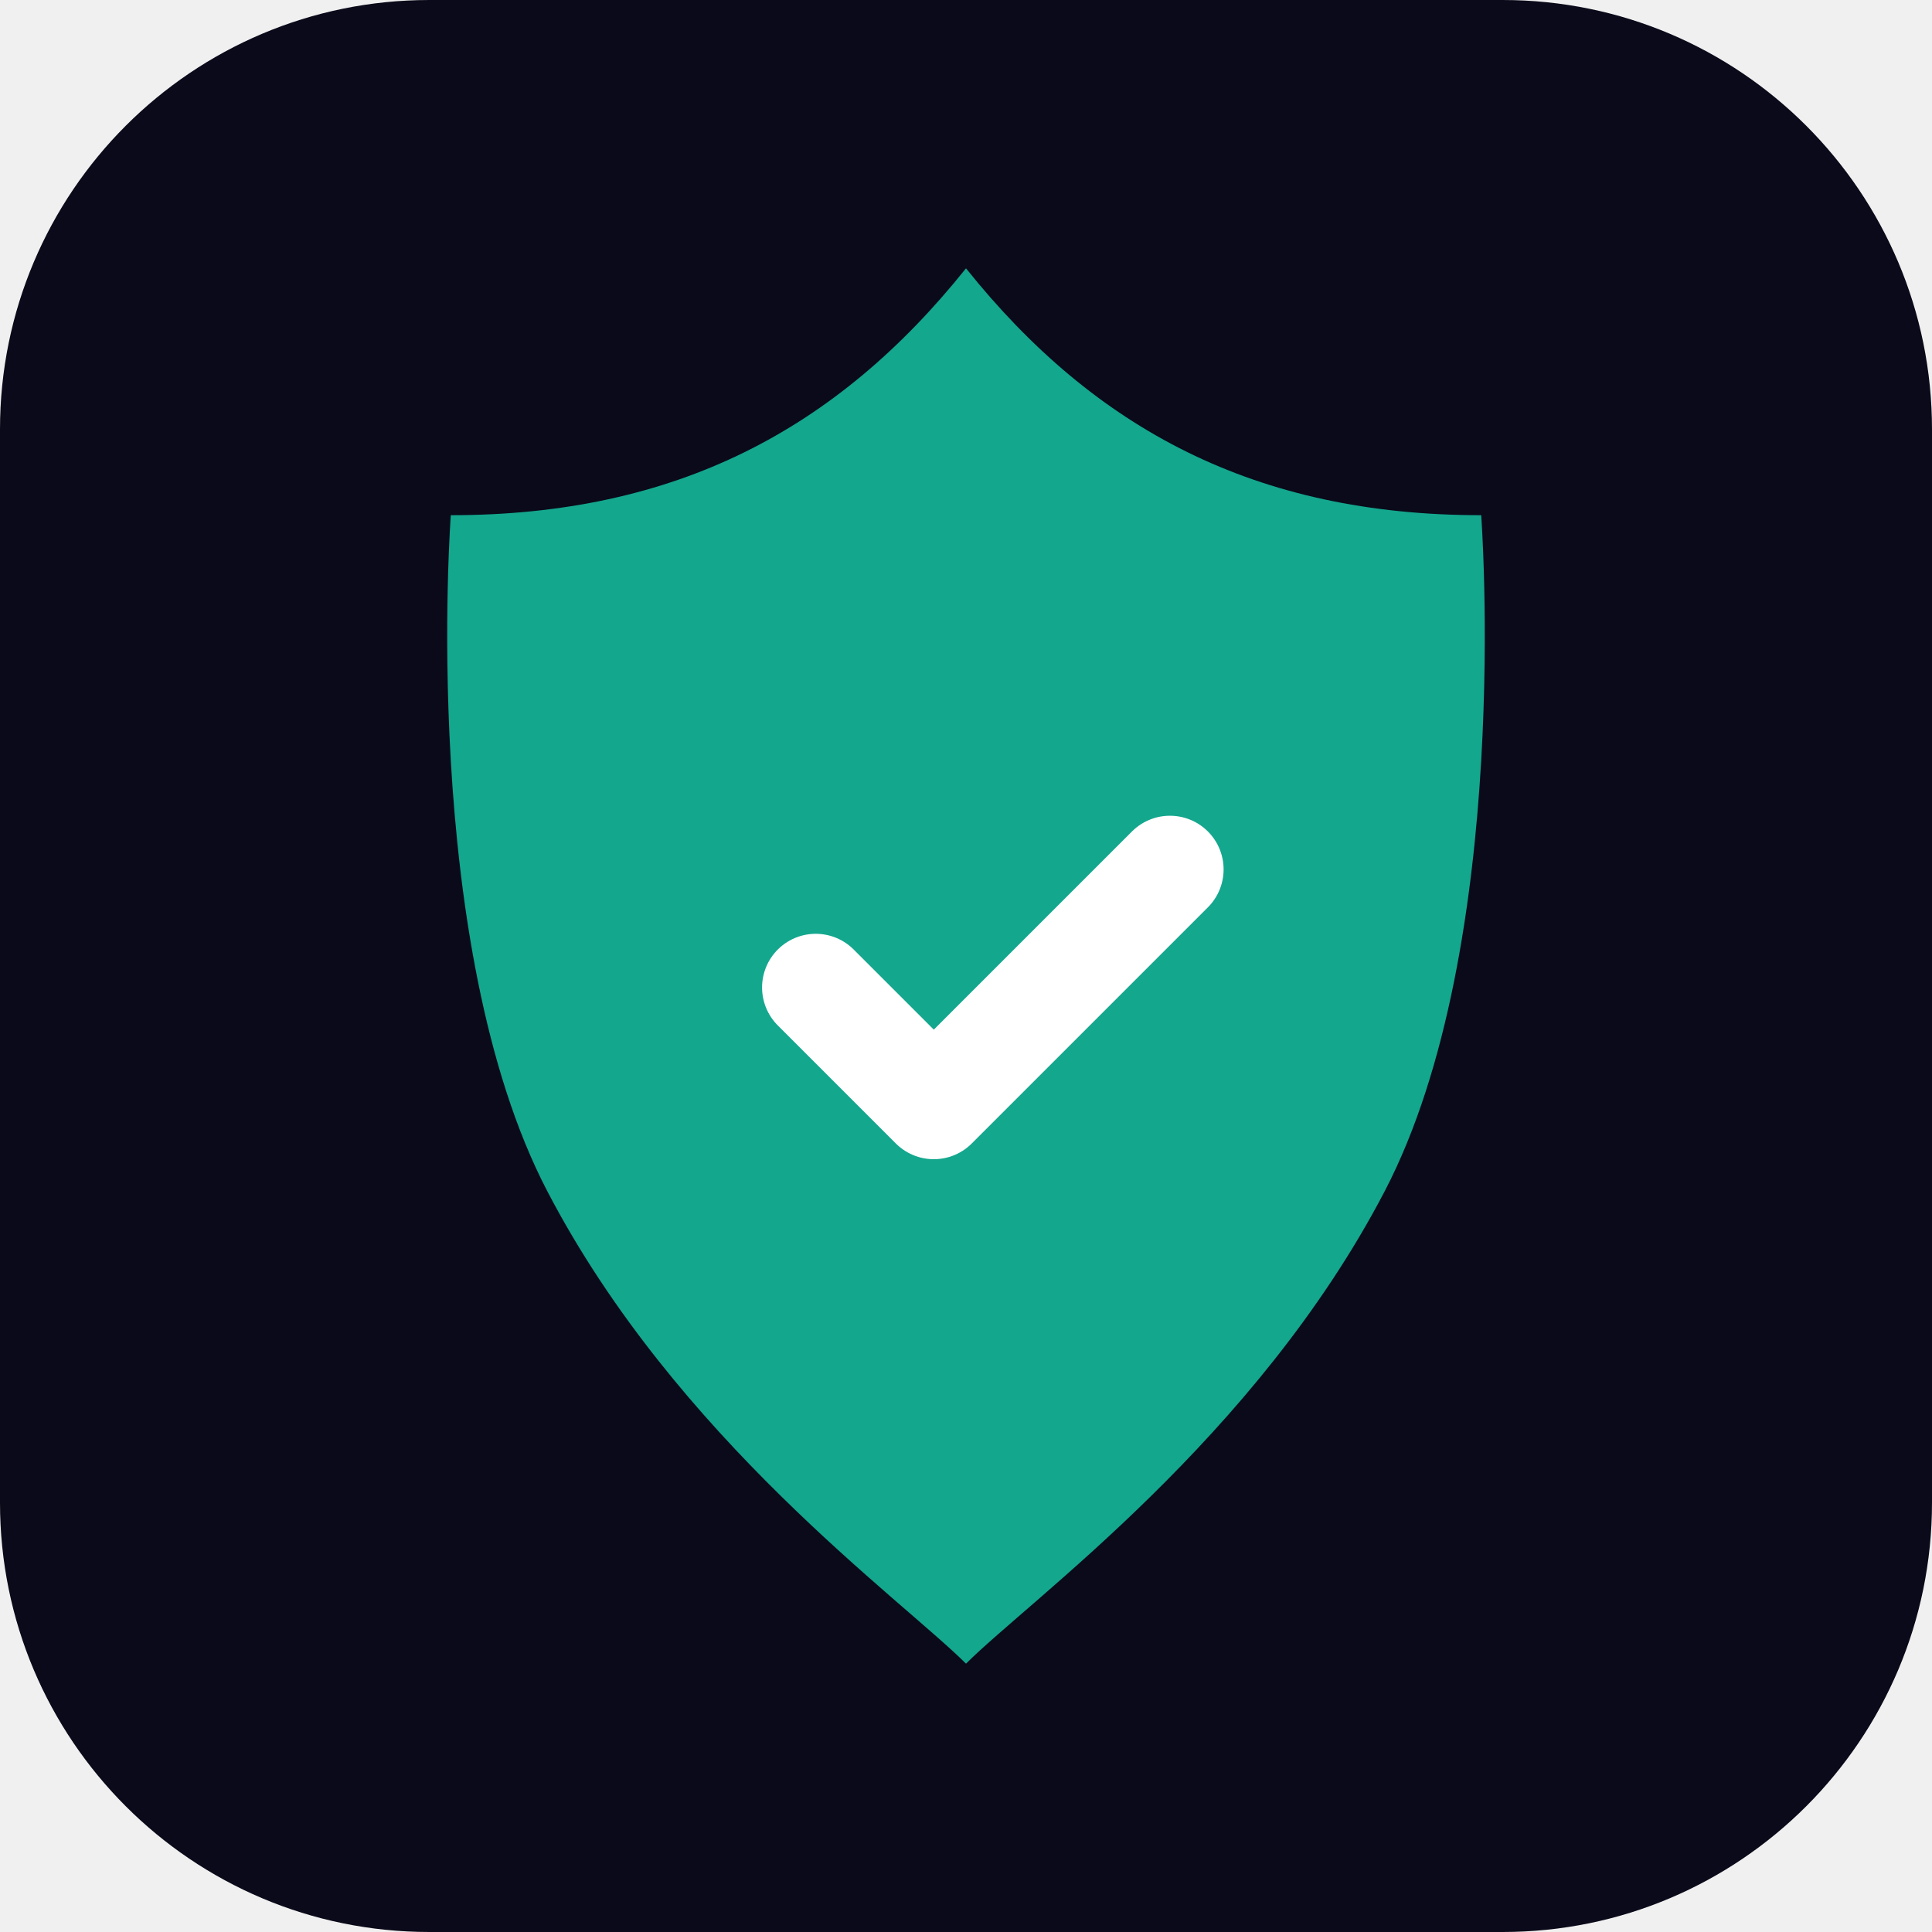
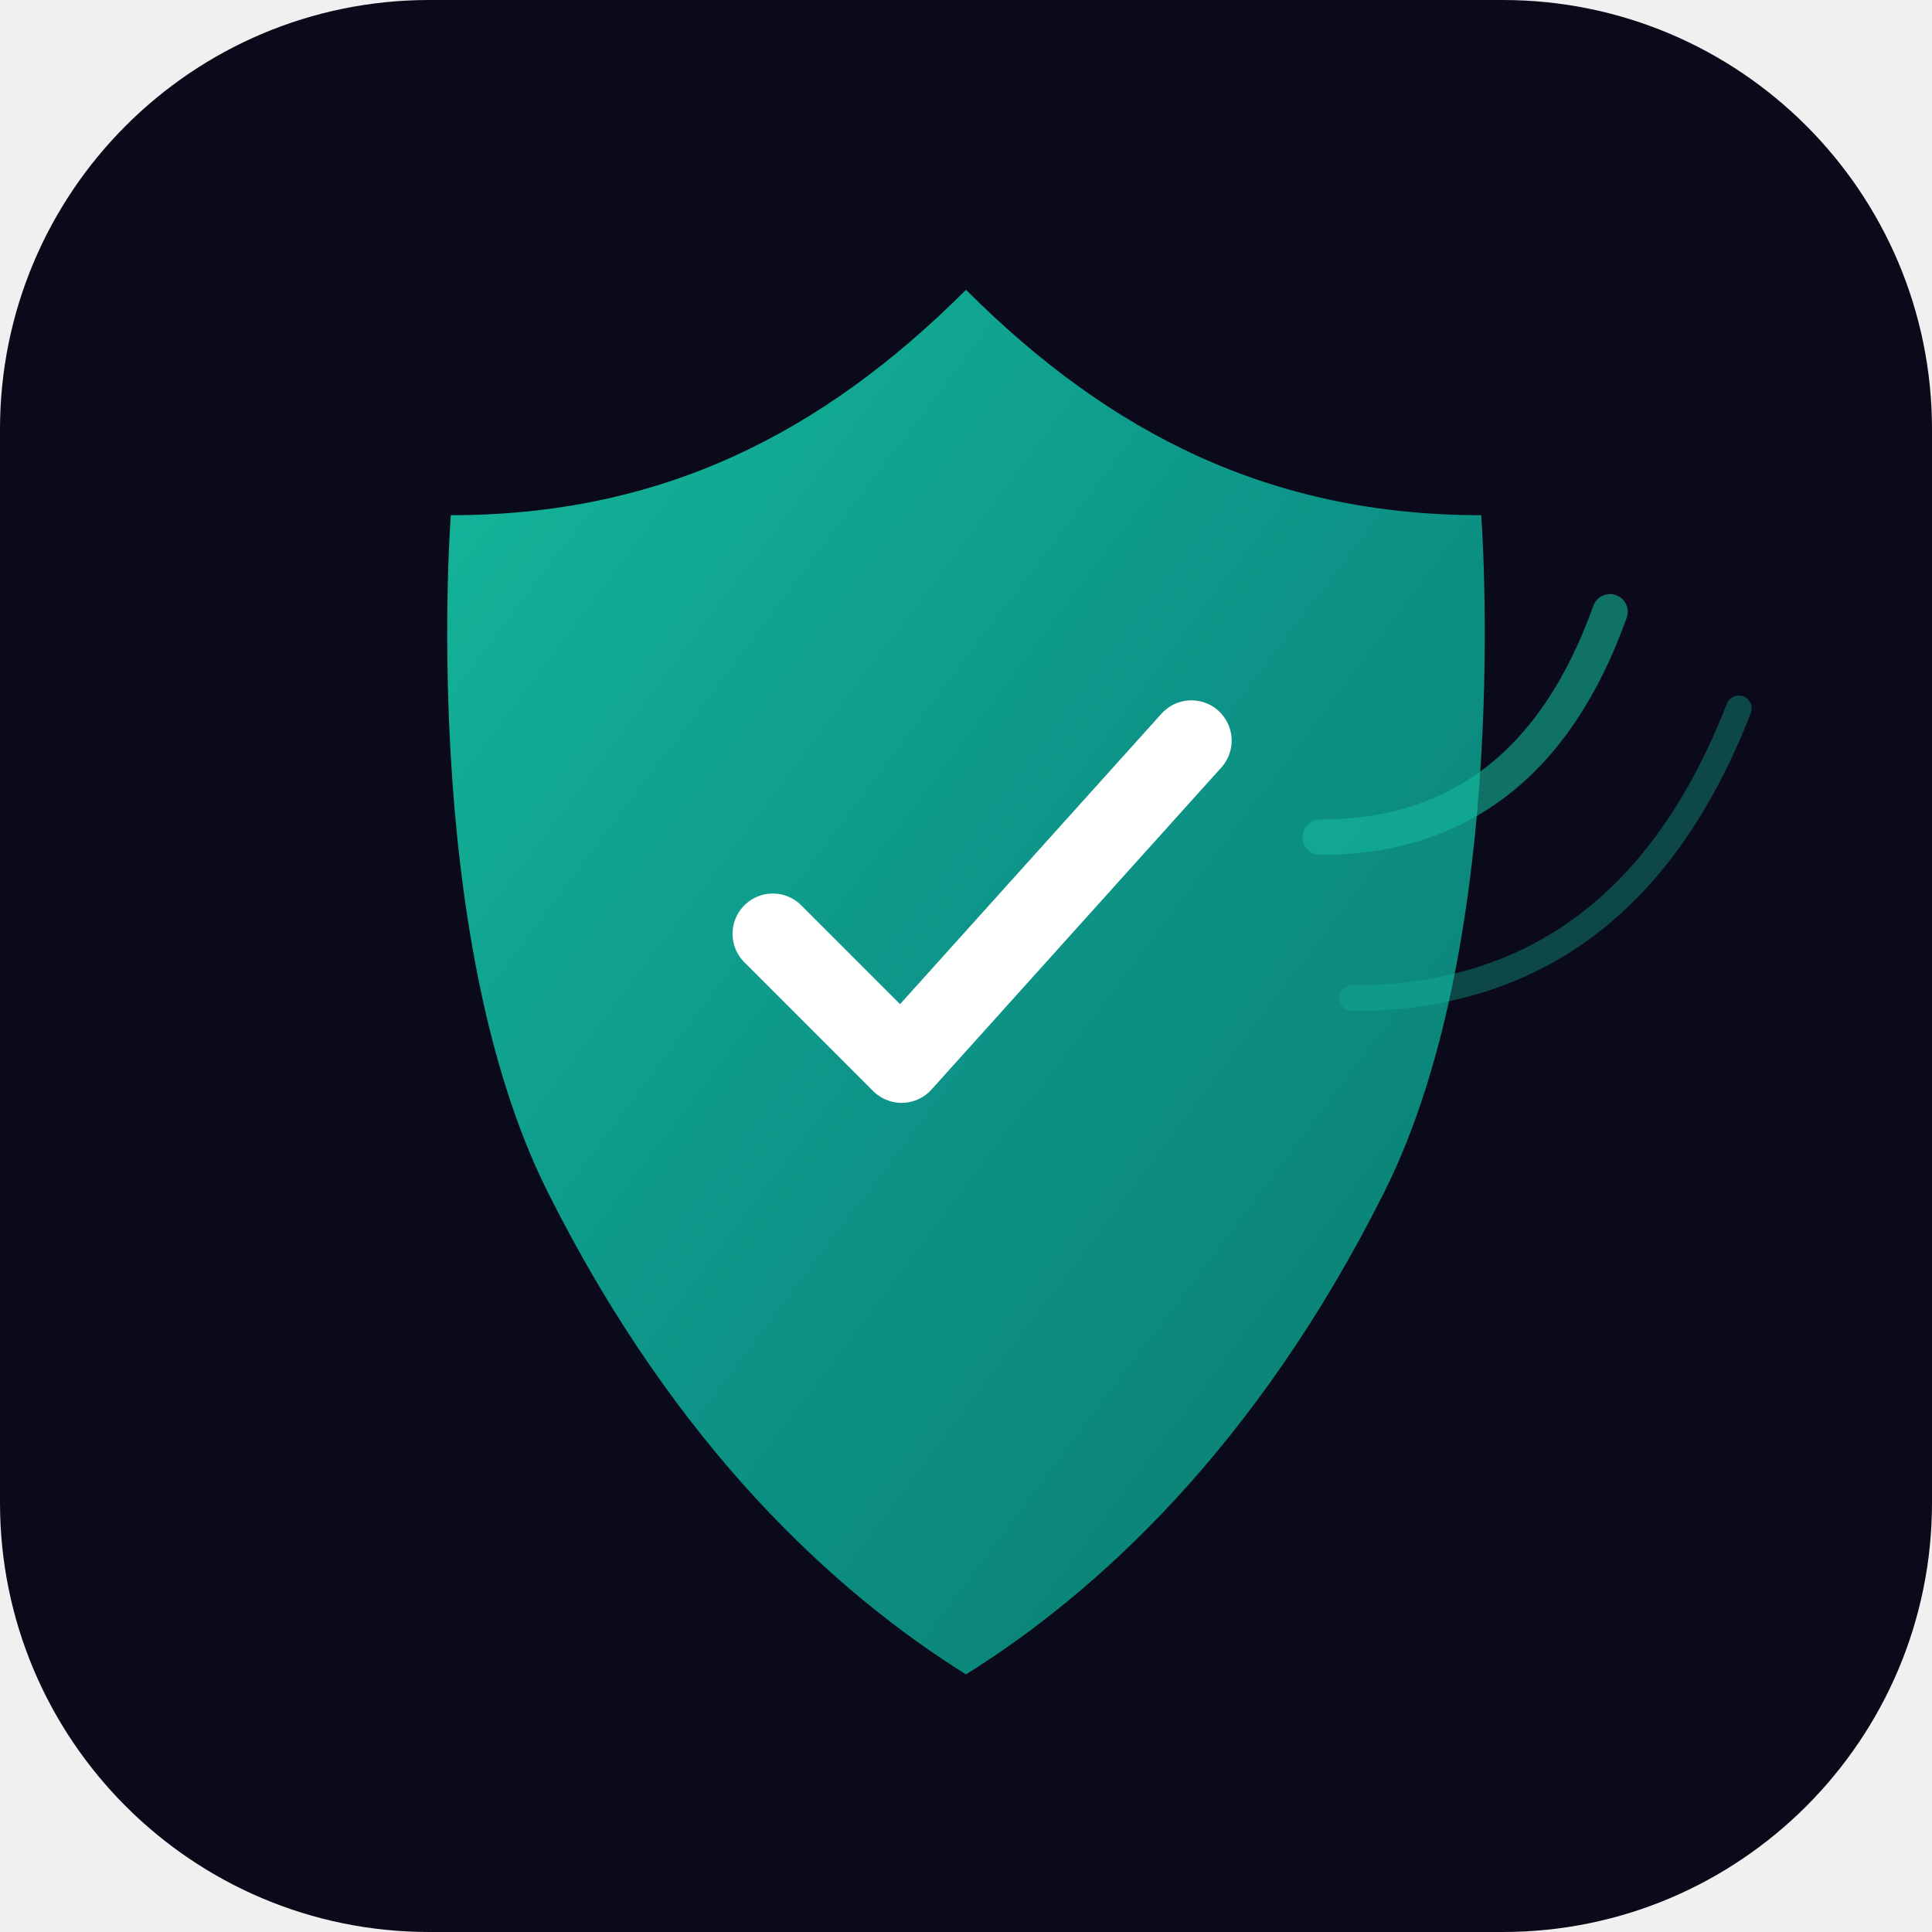
<svg xmlns="http://www.w3.org/2000/svg" viewBox="0 0 180 180">
+   <defs>
+     <linearGradient id="sg" x1="0%" y1="0%" x2="100%" y2="100%">
+       <stop offset="0%" style="stop-color:#14b89a" />
+       <stop offset="50%" style="stop-color:#0d9488" />
+       <stop offset="100%" style="stop-color:#0a7c6e" />
+     </linearGradient>
+   </defs>
  <rect width="180" height="180" rx="40" fill="#0a0a1a" />
-   <path d="M90 25C78 40 63 48 42 48c0 0-3 40 9 63s33 38 39 44c6-6 27-21 39-44s9-63 9-63c-21 0-36-8-48-23z" fill="#14b89a" opacity="0.9" />
-   <path d="M76 92l11 11 22-22" stroke="white" stroke-width="10" stroke-linecap="round" stroke-linejoin="round" fill="none" />
+   <path d="M90 27C76.5 40.5 61.5 48 42 48c0 0-3 39 9 63s27 37.5 39 45c12-7.5 27-21 39-45s9-63 9-63c-19.5 0-34.5-7.5-48-21z" fill="url(#sg)" />
+   <path d="M123 78 Q142.5 78 150 57" fill="none" stroke="#14b89a" stroke-width="3.3" opacity="0.6" stroke-linecap="round" />
+   <path d="M126 93 Q151.5 93 162 66" fill="none" stroke="#14b89a" stroke-width="2.4" opacity="0.35" stroke-linecap="round" />
+   <path d="M72 87 L84 99 L111 69" fill="none" stroke="white" stroke-width="7.5" stroke-linecap="round" stroke-linejoin="round" />
</svg>
